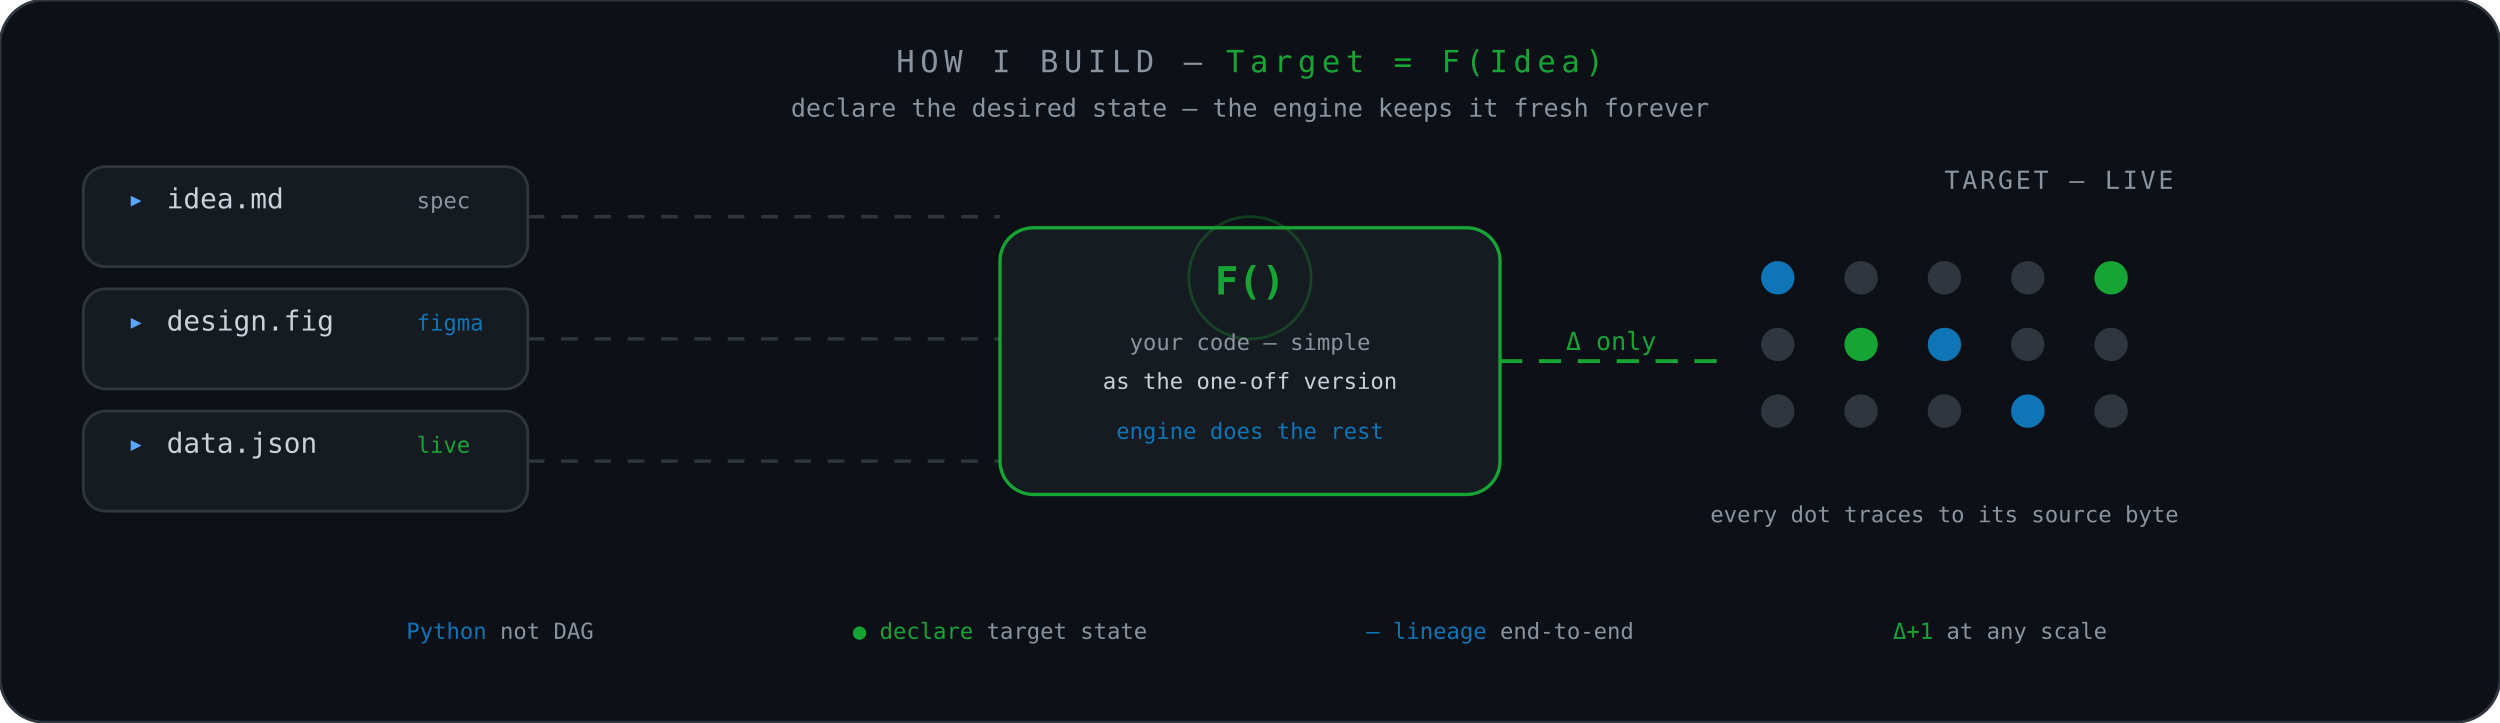
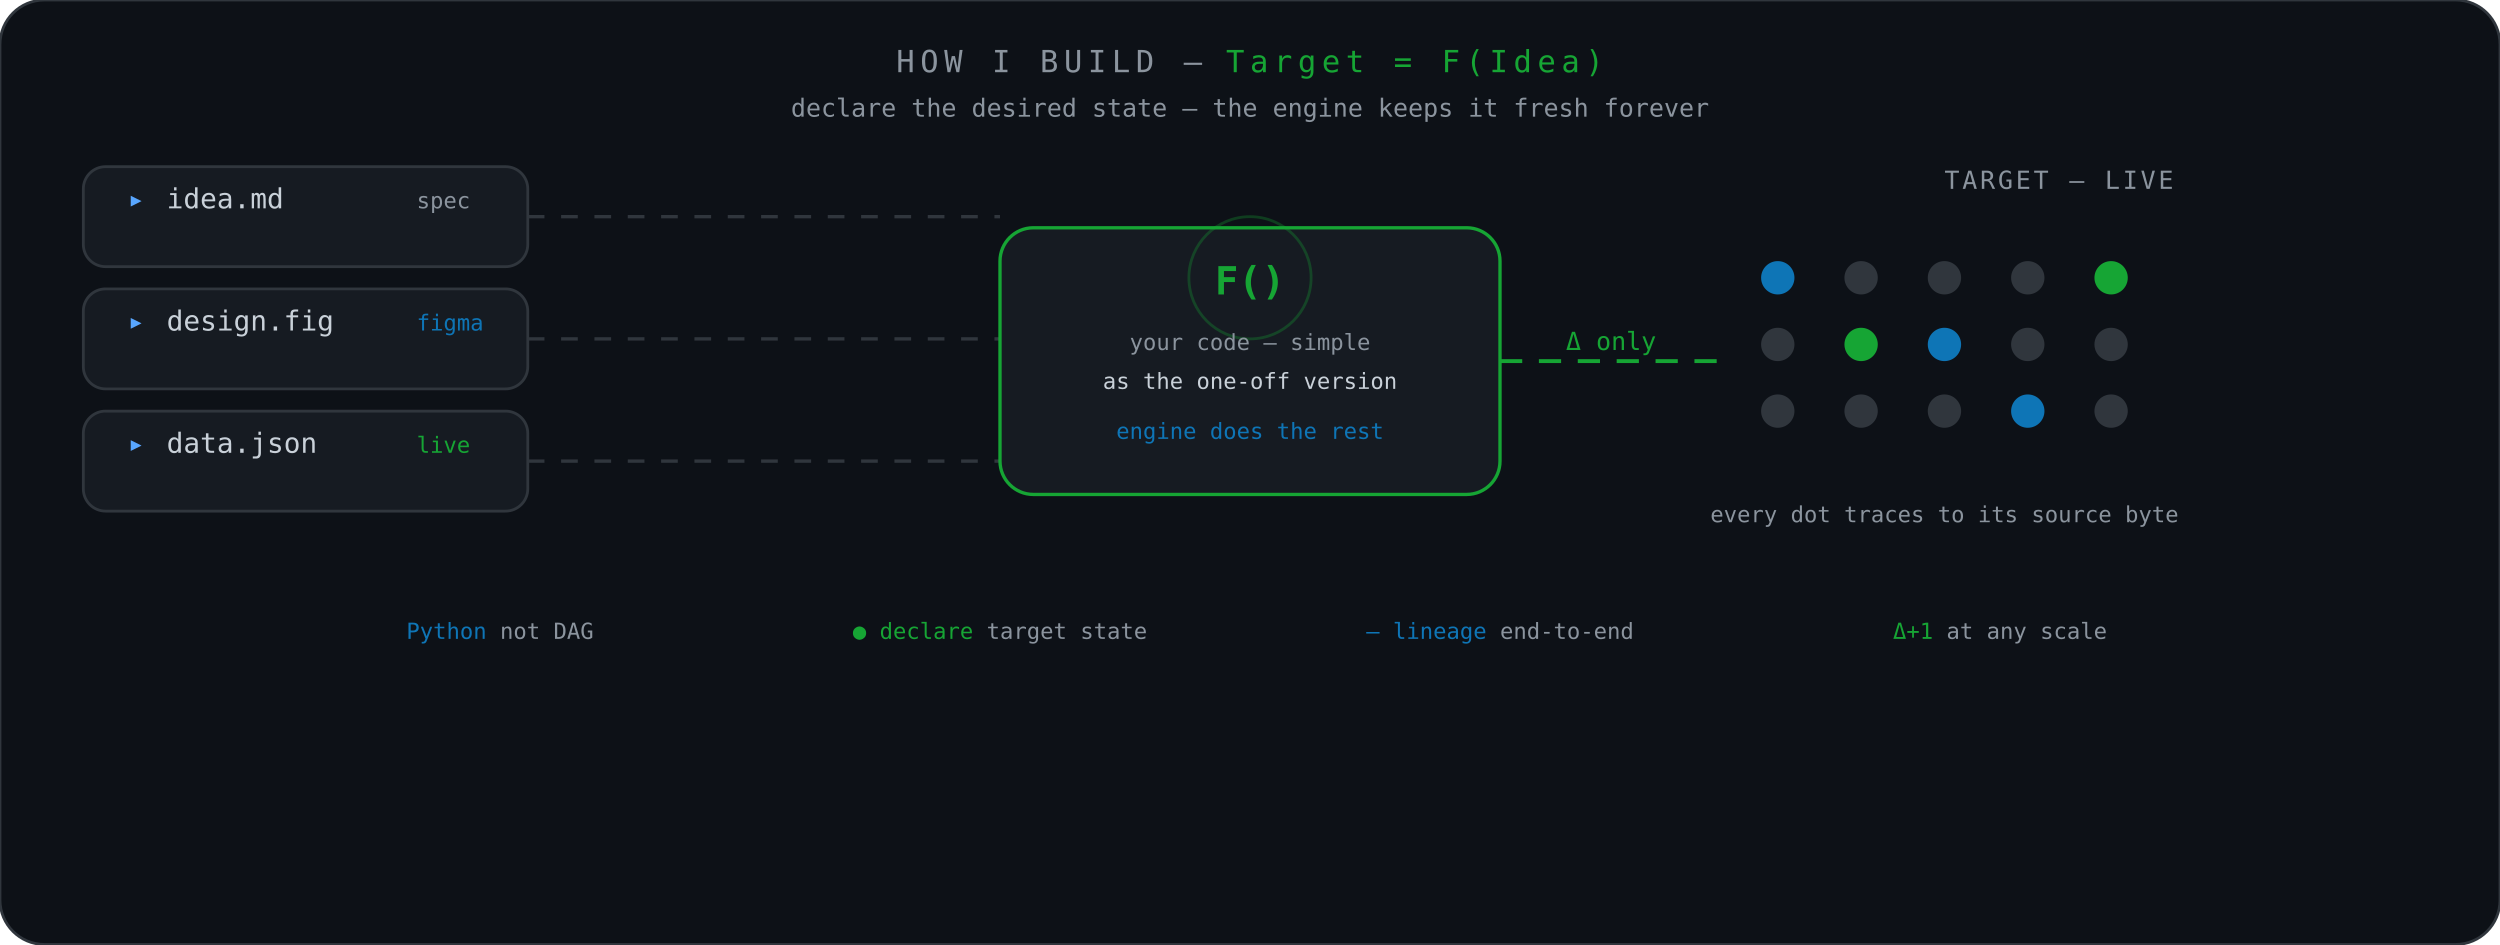
- <svg xmlns="http://www.w3.org/2000/svg" width="900" height="260" viewBox="0 0 900 260" role="img">
-   <rect width="900" height="260" rx="16" fill="#0d1117" stroke="#30363d" />
+ <svg xmlns="http://www.w3.org/2000/svg" width="900" height="340" viewBox="0 0 900 340" role="img">
+   <rect width="900" height="340" rx="16" fill="#0d1117" stroke="#30363d" />
  <text x="450" y="26" text-anchor="middle" font-family="monospace" font-size="11" letter-spacing="2" fill="#8b949e">HOW I BUILD — <tspan fill="#16A534">Target = F(Idea)</tspan>
  </text>
  <text x="450" y="42" text-anchor="middle" font-family="monospace" font-size="9" fill="#8b949e">declare the desired state — the engine keeps it fresh forever</text>
  <g id="sources">
    <rect x="30" y="60" width="160" height="36" rx="8" fill="#161b22" stroke="#30363d" />
    <text x="46" y="75" font-family="monospace" font-size="10" fill="#58a6ff">▸</text>
    <text x="60" y="75" font-family="monospace" font-size="10" fill="#c9d1d9">idea.md</text>
    <text x="150" y="75" font-family="monospace" font-size="8" fill="#8b949e">spec</text>
    <rect x="30" y="104" width="160" height="36" rx="8" fill="#161b22" stroke="#30363d" />
    <text x="46" y="119" font-family="monospace" font-size="10" fill="#58a6ff">▸</text>
    <text x="60" y="119" font-family="monospace" font-size="10" fill="#c9d1d9">design.fig</text>
    <text x="150" y="119" font-family="monospace" font-size="8" fill="#0e75b6">figma</text>
    <rect x="30" y="148" width="160" height="36" rx="8" fill="#161b22" stroke="#30363d" />
    <text x="46" y="163" font-family="monospace" font-size="10" fill="#58a6ff">▸</text>
    <text x="60" y="163" font-family="monospace" font-size="10" fill="#c9d1d9">data.json</text>
    <text x="150" y="163" font-family="monospace" font-size="8" fill="#16A534">live</text>
  </g>
  <g stroke="#30363d" stroke-width="1.2" fill="none" stroke-dasharray="6 6">
    <path d="M190 78 H 360">
      <animate attributeName="stroke-dashoffset" values="0;12" dur="1.2s" repeatCount="indefinite" />
    </path>
    <path d="M190 122 H 360">
      <animate attributeName="stroke-dashoffset" values="0;12" dur="1.2s" begin="0.2s" repeatCount="indefinite" />
    </path>
    <path d="M190 166 H 360">
      <animate attributeName="stroke-dashoffset" values="0;12" dur="1.2s" begin="0.4s" repeatCount="indefinite" />
    </path>
  </g>
  <g id="f">
    <rect x="360" y="82" width="180" height="96" rx="12" fill="#161b22" stroke="#16A534" stroke-width="1.2" />
    <circle cx="450" cy="100" r="22" fill="none" stroke="#16A534" stroke-opacity="0.3">
      <animate attributeName="r" values="22;28;22" dur="2.4s" repeatCount="indefinite" />
      <animate attributeName="stroke-opacity" values="0.3;0.6;0.3" dur="2.4s" repeatCount="indefinite" />
    </circle>
    <text x="450" y="106" text-anchor="middle" font-family="monospace" font-size="14" font-weight="700" fill="#16A534">F()</text>
    <text x="450" y="126" text-anchor="middle" font-family="monospace" font-size="8" fill="#8b949e">your code — simple</text>
    <text x="450" y="140" text-anchor="middle" font-family="monospace" font-size="8" fill="#c9d1d9">as the one-off version</text>
    <text x="450" y="158" text-anchor="middle" font-family="monospace" font-size="8" fill="#0e75b6">engine does the rest</text>
  </g>
  <g stroke="#16A534" stroke-width="1.4" fill="none" stroke-dasharray="8 6">
    <path d="M540 130 H 620">
      <animate attributeName="stroke-dashoffset" values="0;14" dur="1s" repeatCount="indefinite" />
    </path>
  </g>
  <text x="580" y="126" text-anchor="middle" font-family="monospace" font-size="9" fill="#16A534">Δ only</text>
  <g id="target">
    <text x="700" y="68" font-family="monospace" font-size="9" letter-spacing="1" fill="#8b949e">TARGET — LIVE</text>
    <g fill="#30363d">
      <circle cx="640" cy="100" r="6" fill="#0e75b6">
        <animate attributeName="opacity" values="0.6;1;0.6" dur="2s" repeatCount="indefinite" />
      </circle>
      <circle cx="670" cy="100" r="6" fill="#30363d" />
      <circle cx="700" cy="100" r="6" fill="#30363d" />
      <circle cx="730" cy="100" r="6" fill="#30363d" />
      <circle cx="760" cy="100" r="6" fill="#16A534">
        <animate attributeName="opacity" values="0.3;1;0.3" dur="2s" begin="0.5s" repeatCount="indefinite" />
      </circle>
      <circle cx="640" cy="124" r="6" fill="#30363d" />
      <circle cx="670" cy="124" r="6" fill="#16A534">
        <animate attributeName="opacity" values="0.3;1;0.3" dur="2s" begin="1s" repeatCount="indefinite" />
      </circle>
      <circle cx="700" cy="124" r="6" fill="#0e75b6" />
      <circle cx="730" cy="124" r="6" fill="#30363d" />
      <circle cx="760" cy="124" r="6" fill="#30363d" />
      <circle cx="640" cy="148" r="6" fill="#30363d" />
      <circle cx="670" cy="148" r="6" fill="#30363d" />
      <circle cx="700" cy="148" r="6" fill="#30363d" />
      <circle cx="730" cy="148" r="6" fill="#0e75b6" />
      <circle cx="760" cy="148" r="6" fill="#30363d" />
    </g>
    <text x="700" y="188" text-anchor="middle" font-family="monospace" font-size="8" fill="#8b949e">every dot traces to its source byte</text>
  </g>
  <g font-family="monospace" font-size="8" text-anchor="middle">
    <text x="180" y="230" fill="#0e75b6">Python <tspan fill="#8b949e">not DAG</tspan>
    </text>
    <text x="360" y="230" fill="#16A534">● declare <tspan fill="#8b949e">target state</tspan>
    </text>
    <text x="540" y="230" fill="#0e75b6">— lineage <tspan fill="#8b949e">end-to-end</tspan>
    </text>
    <text x="720" y="230" fill="#16A534">Δ+1 <tspan fill="#8b949e">at any scale</tspan>
    </text>
  </g>
</svg>
